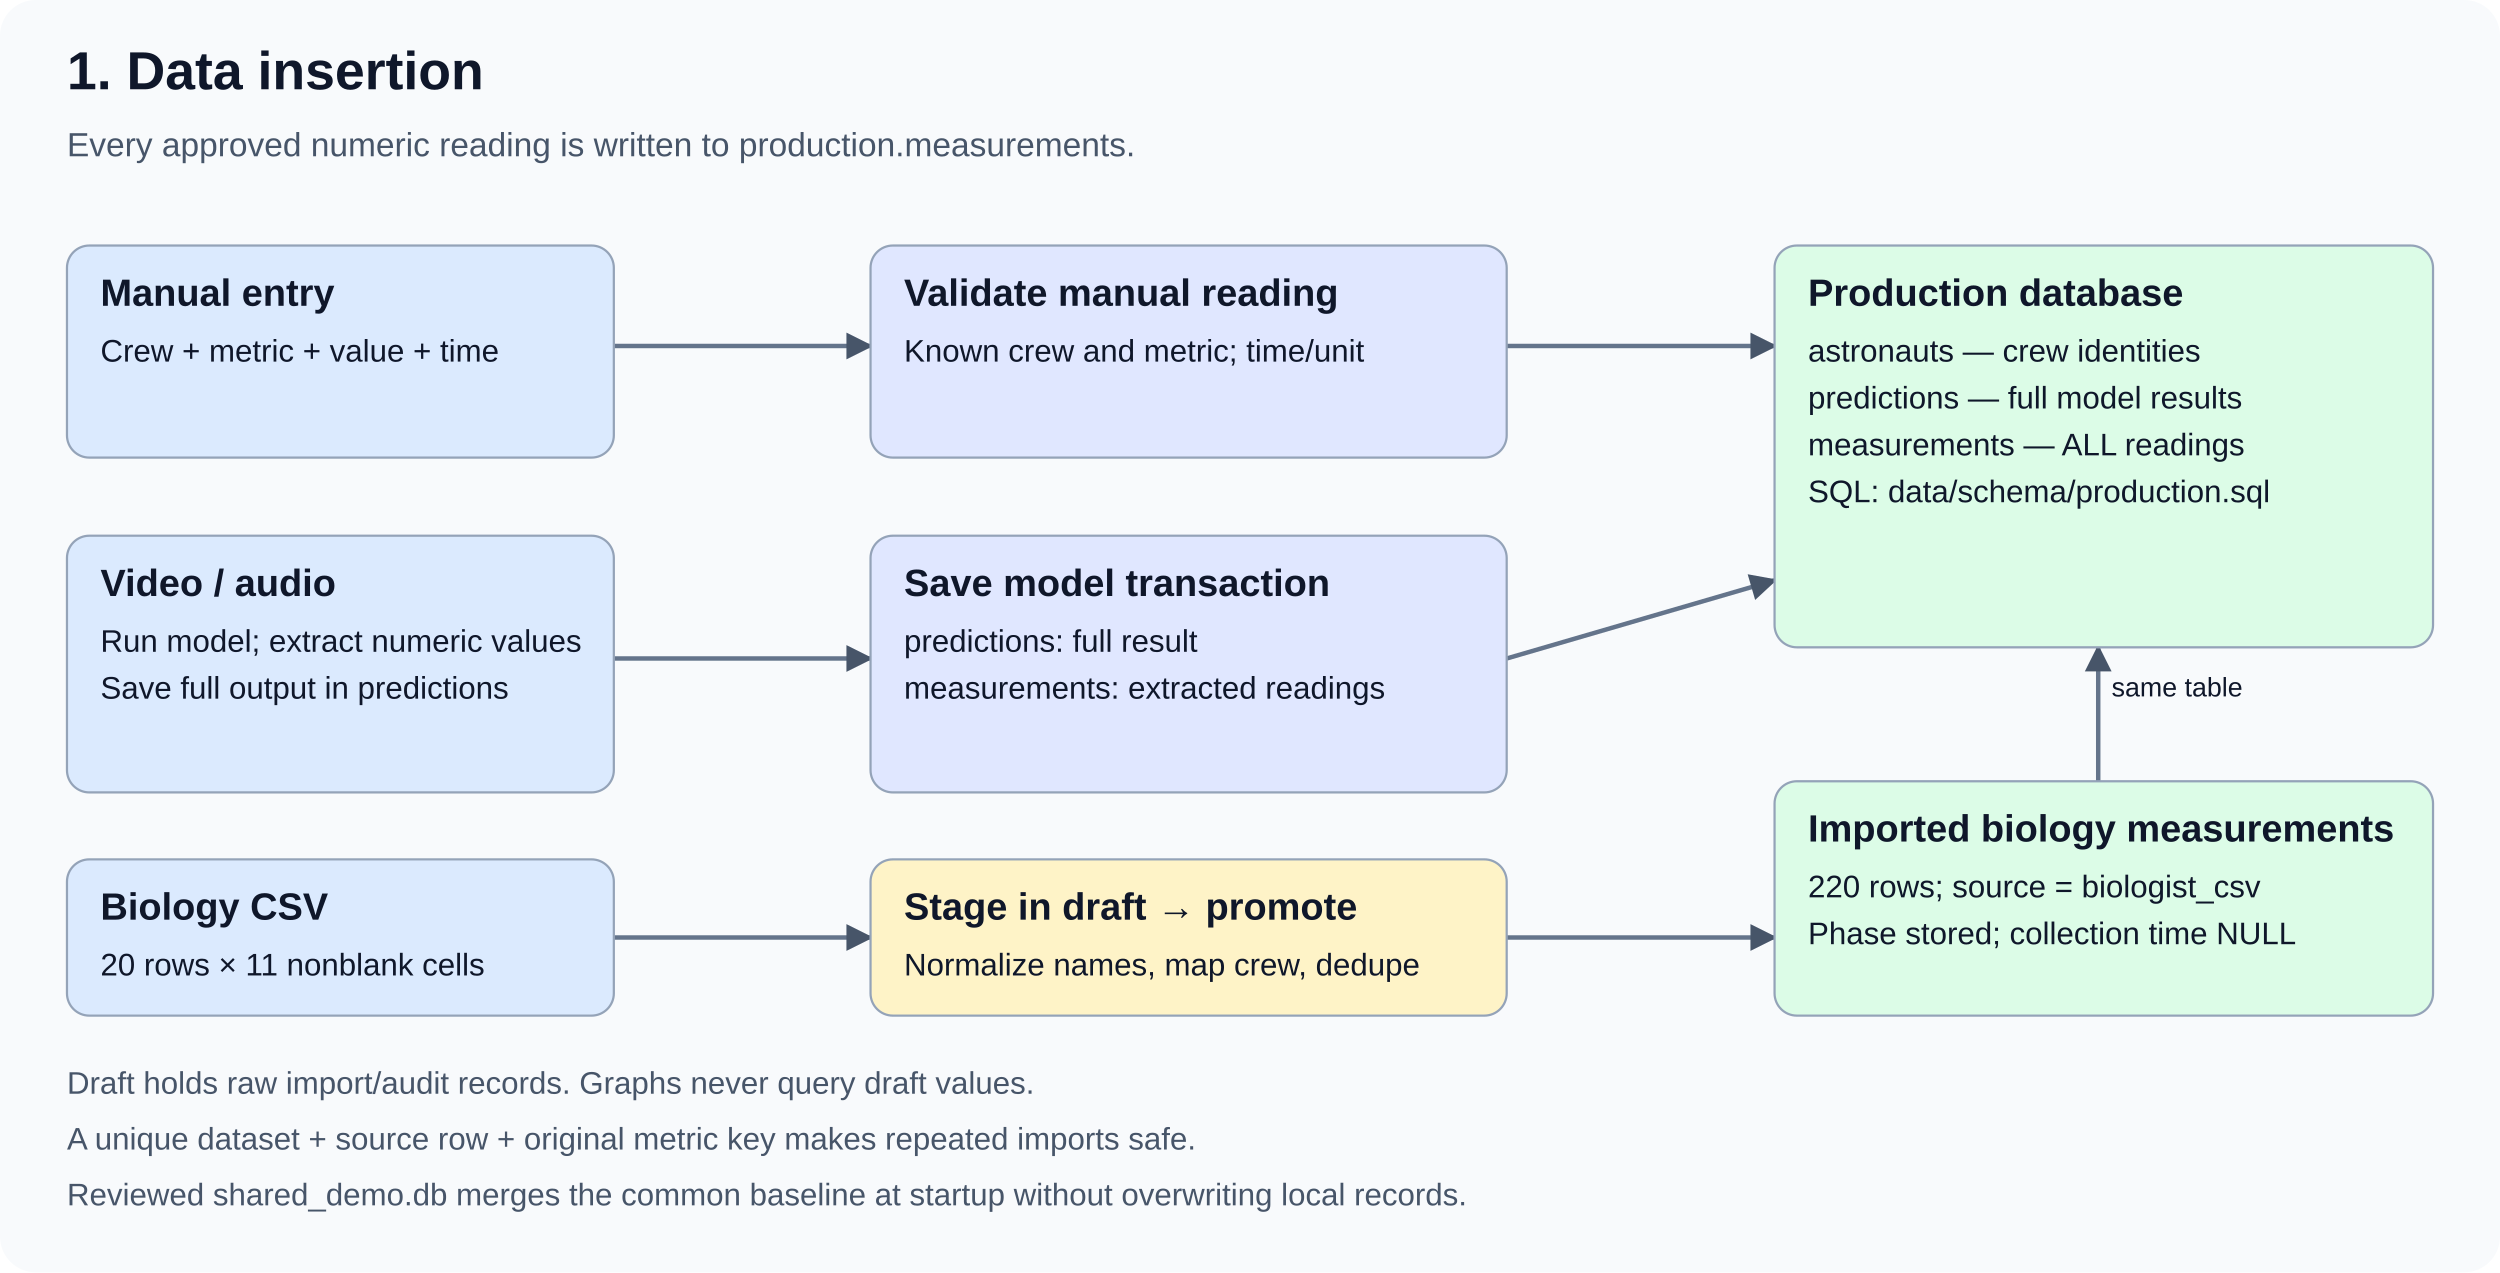
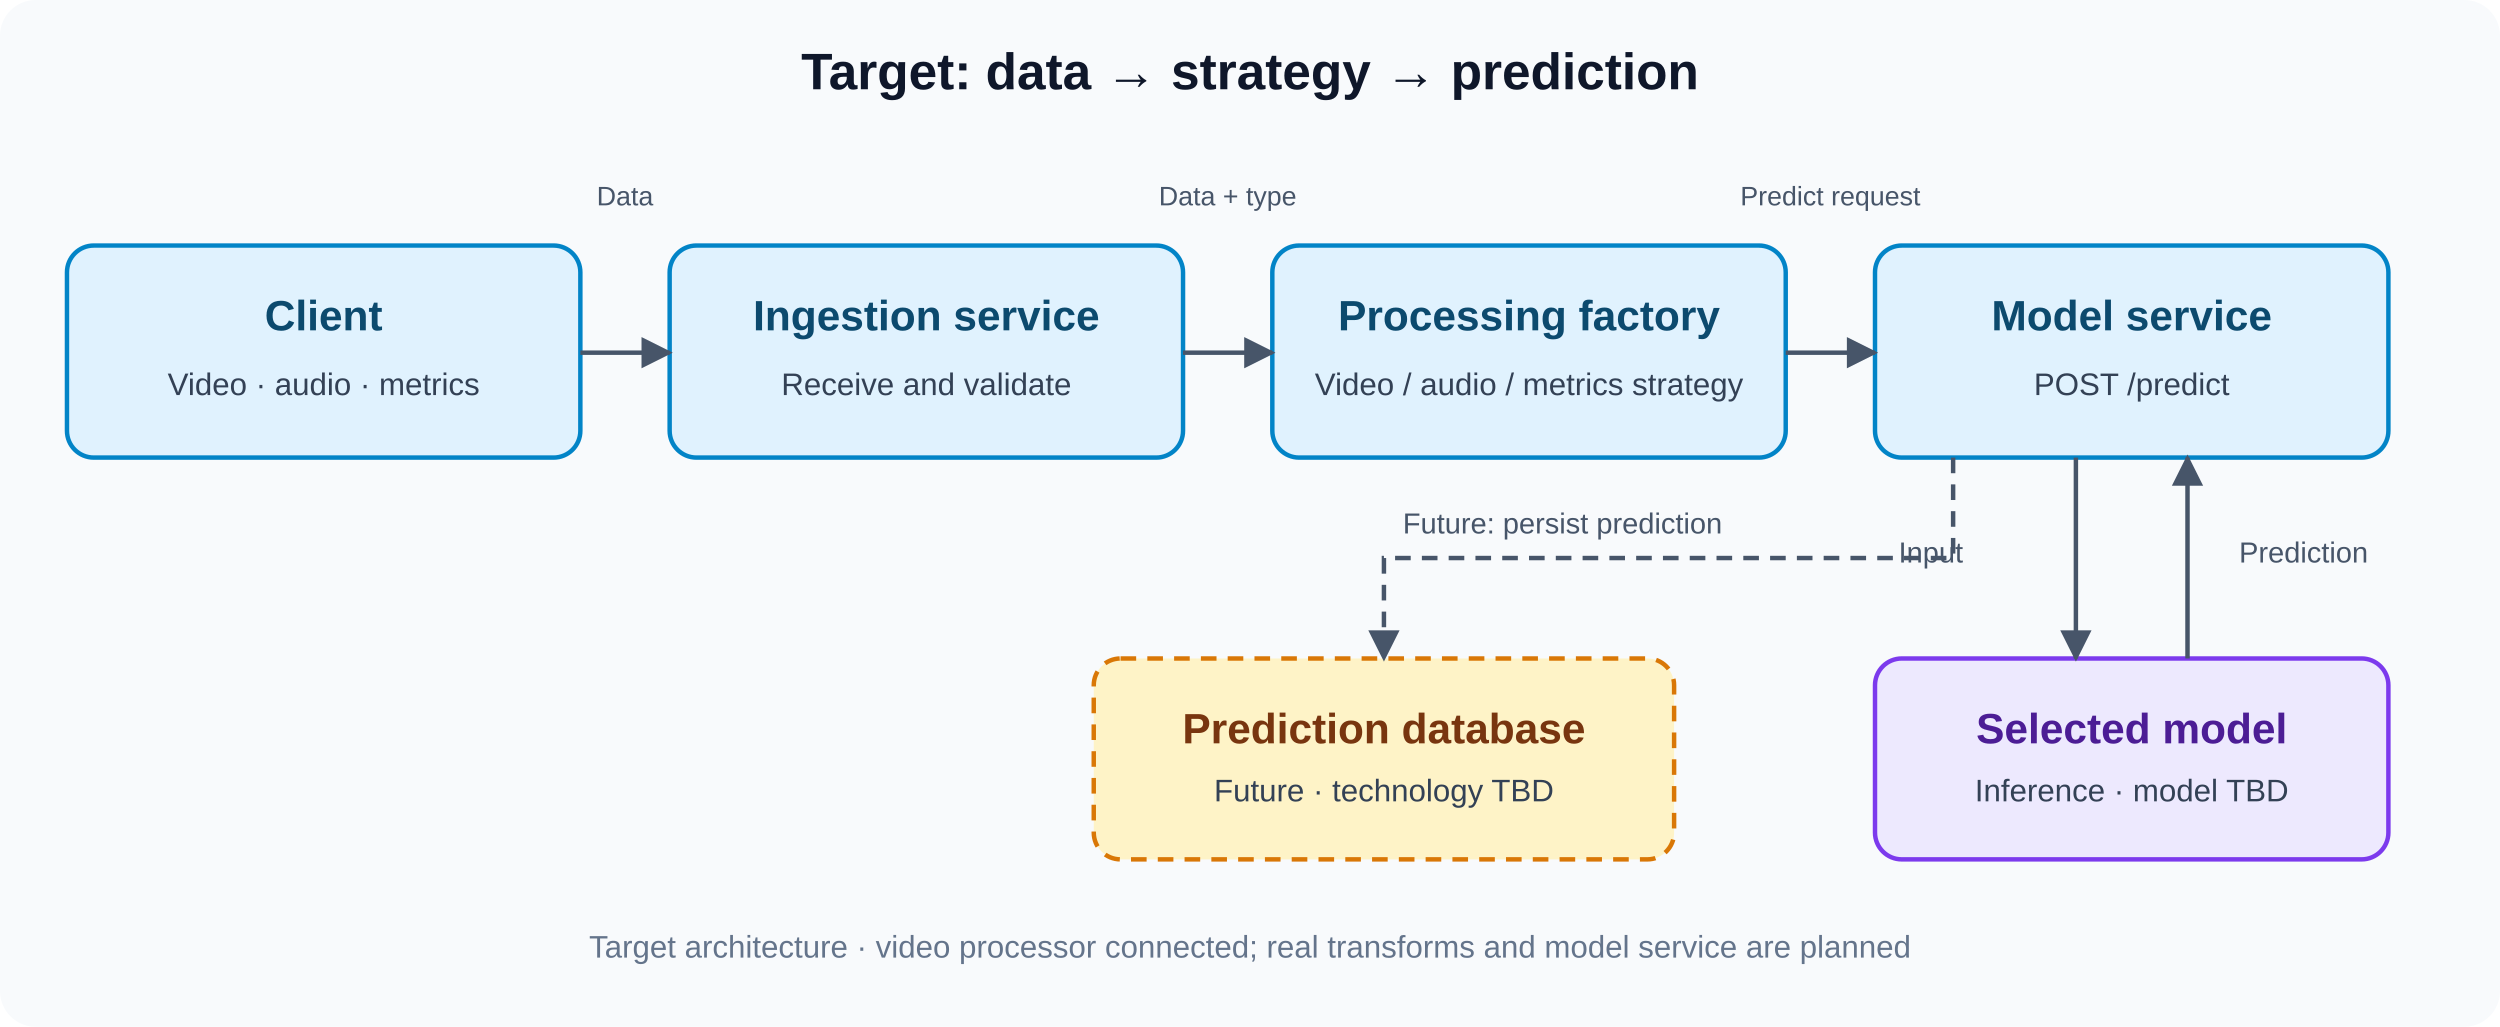
- <svg xmlns="http://www.w3.org/2000/svg" width="1120" height="570" viewBox="0 0 1120 570" role="img" aria-labelledby="title desc">
+ <svg xmlns="http://www.w3.org/2000/svg" width="1120" height="460" viewBox="0 0 1120 460" role="img" aria-labelledby="title desc">
  <defs>
-     <marker id="arrow" viewBox="0 0 10 10" refX="9" refY="5" markerWidth="6" markerHeight="6" orient="auto">
-       <path d="M0 0L10 5L0 10Z" fill="#475569" />
+     <marker id="arrow" viewBox="0 0 10 10" refX="9" refY="5" markerWidth="7" markerHeight="7" orient="auto-start-reverse">
+       <path d="M 0 0 L 10 5 L 0 10 z" fill="#475569" />
    </marker>
  </defs>
-   <rect width="1120" height="570" rx="16" fill="#f8fafc" />
-   <g font-family="Arial, sans-serif" fill="#0f172a">
-     <text x="30" y="40" font-size="24" font-weight="bold">1. Data insertion</text>
-     <text x="30" y="70" font-size="15" fill="#475569">Every approved numeric reading is written to production.measurements.</text>
-     <line x1="275" y1="155" x2="390" y2="155" stroke="#64748b" stroke-width="2" marker-end="url(#arrow)" />
-     <line x1="275" y1="295" x2="390" y2="295" stroke="#64748b" stroke-width="2" marker-end="url(#arrow)" />
-     <line x1="275" y1="420" x2="390" y2="420" stroke="#64748b" stroke-width="2" marker-end="url(#arrow)" />
-     <line x1="675" y1="155" x2="795" y2="155" stroke="#64748b" stroke-width="2" marker-end="url(#arrow)" />
-     <line x1="675" y1="295" x2="795" y2="260" stroke="#64748b" stroke-width="2" marker-end="url(#arrow)" />
-     <line x1="675" y1="420" x2="795" y2="420" stroke="#64748b" stroke-width="2" marker-end="url(#arrow)" />
-     <line x1="940" y1="350" x2="940" y2="290" stroke="#64748b" stroke-width="2" marker-end="url(#arrow)" />
-     <text x="946.0" y="312.0" font-size="12">same table</text>
-     <rect x="30" y="110" width="245" height="95" rx="10" fill="#dbeafe" stroke="#94a3b8" />
-     <text x="45" y="137" font-size="17" font-weight="bold">Manual entry</text>
-     <text x="45" y="162" font-size="14">Crew + metric + value + time</text>
-     <rect x="30" y="240" width="245" height="115" rx="10" fill="#dbeafe" stroke="#94a3b8" />
-     <text x="45" y="267" font-size="17" font-weight="bold">Video / audio</text>
-     <text x="45" y="292" font-size="14">Run model; extract numeric values</text>
-     <text x="45" y="313" font-size="14">Save full output in predictions</text>
-     <rect x="30" y="385" width="245" height="70" rx="10" fill="#dbeafe" stroke="#94a3b8" />
-     <text x="45" y="412" font-size="17" font-weight="bold">Biology CSV</text>
-     <text x="45" y="437" font-size="14">20 rows × 11 nonblank cells</text>
-     <rect x="390" y="110" width="285" height="95" rx="10" fill="#e0e7ff" stroke="#94a3b8" />
-     <text x="405" y="137" font-size="17" font-weight="bold">Validate manual reading</text>
-     <text x="405" y="162" font-size="14">Known crew and metric; time/unit</text>
-     <rect x="390" y="240" width="285" height="115" rx="10" fill="#e0e7ff" stroke="#94a3b8" />
-     <text x="405" y="267" font-size="17" font-weight="bold">Save model transaction</text>
-     <text x="405" y="292" font-size="14">predictions: full result</text>
-     <text x="405" y="313" font-size="14">measurements: extracted readings</text>
-     <rect x="390" y="385" width="285" height="70" rx="10" fill="#fef3c7" stroke="#94a3b8" />
-     <text x="405" y="412" font-size="17" font-weight="bold">Stage in draft → promote</text>
-     <text x="405" y="437" font-size="14">Normalize names, map crew, dedupe</text>
-     <rect x="795" y="110" width="295" height="180" rx="10" fill="#dcfce7" stroke="#94a3b8" />
-     <text x="810" y="137" font-size="17" font-weight="bold">Production database</text>
-     <text x="810" y="162" font-size="14">astronauts — crew identities</text>
-     <text x="810" y="183" font-size="14">predictions — full model results</text>
-     <text x="810" y="204" font-size="14">measurements — ALL readings</text>
-     <text x="810" y="225" font-size="14">SQL: data/schema/production.sql</text>
-     <rect x="795" y="350" width="295" height="105" rx="10" fill="#dcfce7" stroke="#94a3b8" />
-     <text x="810" y="377" font-size="17" font-weight="bold">Imported biology measurements</text>
-     <text x="810" y="402" font-size="14">220 rows; source = biologist_csv</text>
-     <text x="810" y="423" font-size="14">Phase stored; collection time NULL</text>
-     <text x="30" y="490" font-size="14" fill="#475569">Draft holds raw import/audit records. Graphs never query draft values.</text>
-     <text x="30" y="515" font-size="14" fill="#475569">A unique dataset + source row + original metric key makes repeated imports safe.</text>
-     <text x="30" y="540" font-size="14" fill="#475569">Reviewed shared_demo.db merges the common baseline at startup without overwriting local records.</text>
+   <rect width="1120" height="460" rx="16" fill="#f8fafc" />
+   <g font-family="Arial, Helvetica, sans-serif" text-anchor="middle">
+     <text x="560" y="40" font-size="23" font-weight="bold" fill="#0f172a">Target: data → strategy → prediction</text>
+     <rect x="30" y="110" width="230" height="95" rx="12" fill="#e0f2fe" stroke="#0284c7" stroke-width="2" />
+     <text x="145" y="148" font-size="19" font-weight="bold" fill="#0c4a6e">Client</text>
+     <text x="145" y="177" font-size="14" fill="#334155">Video · audio · metrics</text>
+     <rect x="300" y="110" width="230" height="95" rx="12" fill="#e0f2fe" stroke="#0284c7" stroke-width="2" />
+     <text x="415" y="148" font-size="19" font-weight="bold" fill="#0c4a6e">Ingestion service</text>
+     <text x="415" y="177" font-size="14" fill="#334155">Receive and validate</text>
+     <rect x="570" y="110" width="230" height="95" rx="12" fill="#e0f2fe" stroke="#0284c7" stroke-width="2" />
+     <text x="685" y="148" font-size="19" font-weight="bold" fill="#0c4a6e">Processing factory</text>
+     <text x="685" y="177" font-size="14" fill="#334155">Video / audio / metrics strategy</text>
+     <rect x="840" y="110" width="230" height="95" rx="12" fill="#e0f2fe" stroke="#0284c7" stroke-width="2" />
+     <text x="955" y="148" font-size="19" font-weight="bold" fill="#0c4a6e">Model service</text>
+     <text x="955" y="177" font-size="14" fill="#334155">POST /predict</text>
+     <path d="M 260 158 H 300" stroke="#475569" stroke-width="2" marker-end="url(#arrow)" />
+     <text x="280" y="92" font-size="12" fill="#475569">Data</text>
+     <path d="M 530 158 H 570" stroke="#475569" stroke-width="2" marker-end="url(#arrow)" />
+     <text x="550" y="92" font-size="12" fill="#475569">Data + type</text>
+     <path d="M 800 158 H 840" stroke="#475569" stroke-width="2" marker-end="url(#arrow)" />
+     <text x="820" y="92" font-size="12" fill="#475569">Predict request</text>
+     <rect x="840" y="295" width="230" height="90" rx="12" fill="#ede9fe" stroke="#7c3aed" stroke-width="2" />
+     <text x="955" y="333" font-size="19" font-weight="bold" fill="#4c1d95">Selected model</text>
+     <text x="955" y="359" font-size="14" fill="#334155">Inference · model TBD</text>
+     <path d="M 930 205 V 295" fill="none" stroke="#475569" stroke-width="2" marker-end="url(#arrow)" />
+     <path d="M 980 295 V 205" fill="none" stroke="#475569" stroke-width="2" marker-end="url(#arrow)" />
+     <text x="865" y="252" font-size="13" fill="#475569">Input</text>
+     <text x="1032" y="252" font-size="13" fill="#475569">Prediction</text>
+     <rect x="490" y="295" width="260" height="90" rx="12" fill="#fef3c7" stroke="#d97706" stroke-width="2" stroke-dasharray="7 5" />
+     <text x="620" y="333" font-size="19" font-weight="bold" fill="#78350f">Prediction database</text>
+     <text x="620" y="359" font-size="14" fill="#334155">Future · technology TBD</text>
+     <path d="M 875 205 V 250 H 620 V 295" fill="none" stroke="#475569" stroke-width="2" stroke-dasharray="7 5" marker-end="url(#arrow)" />
+     <text x="700" y="239" font-size="13" fill="#475569">Future: persist prediction</text>
+     <text x="560" y="429" font-size="14" fill="#64748b">Target architecture · video processor connected; real transforms and model service are planned</text>
  </g>
</svg>
